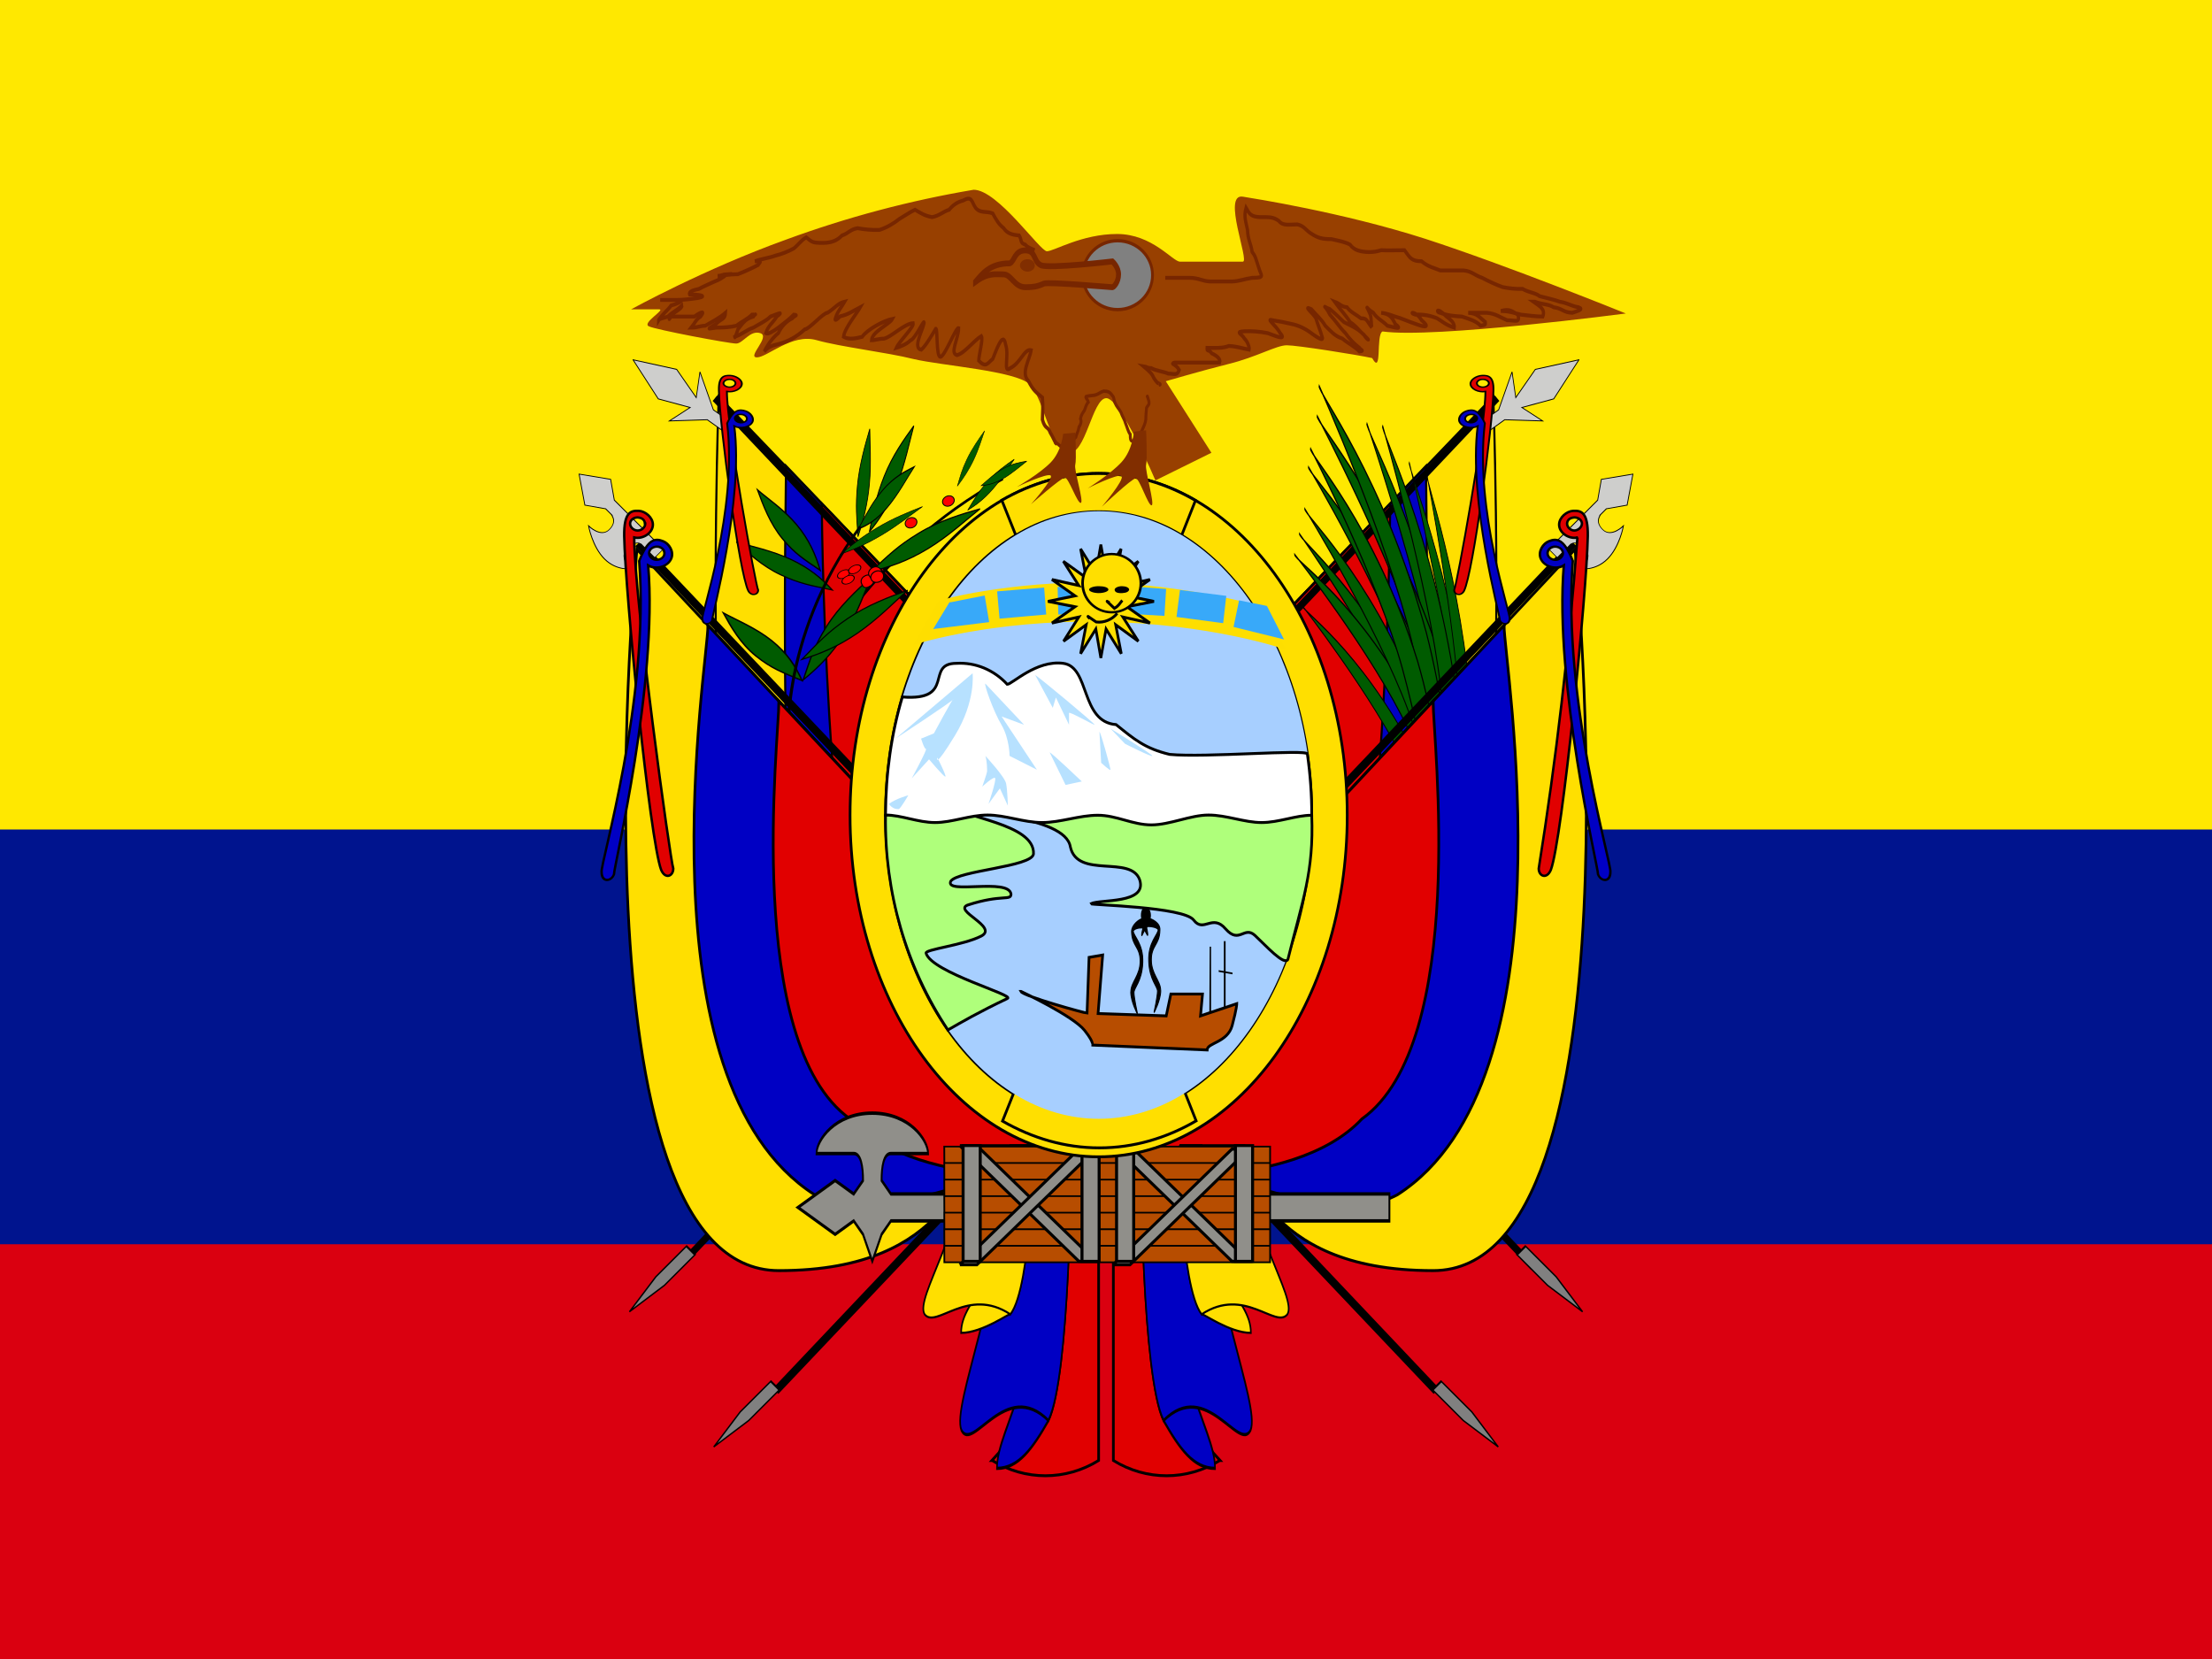
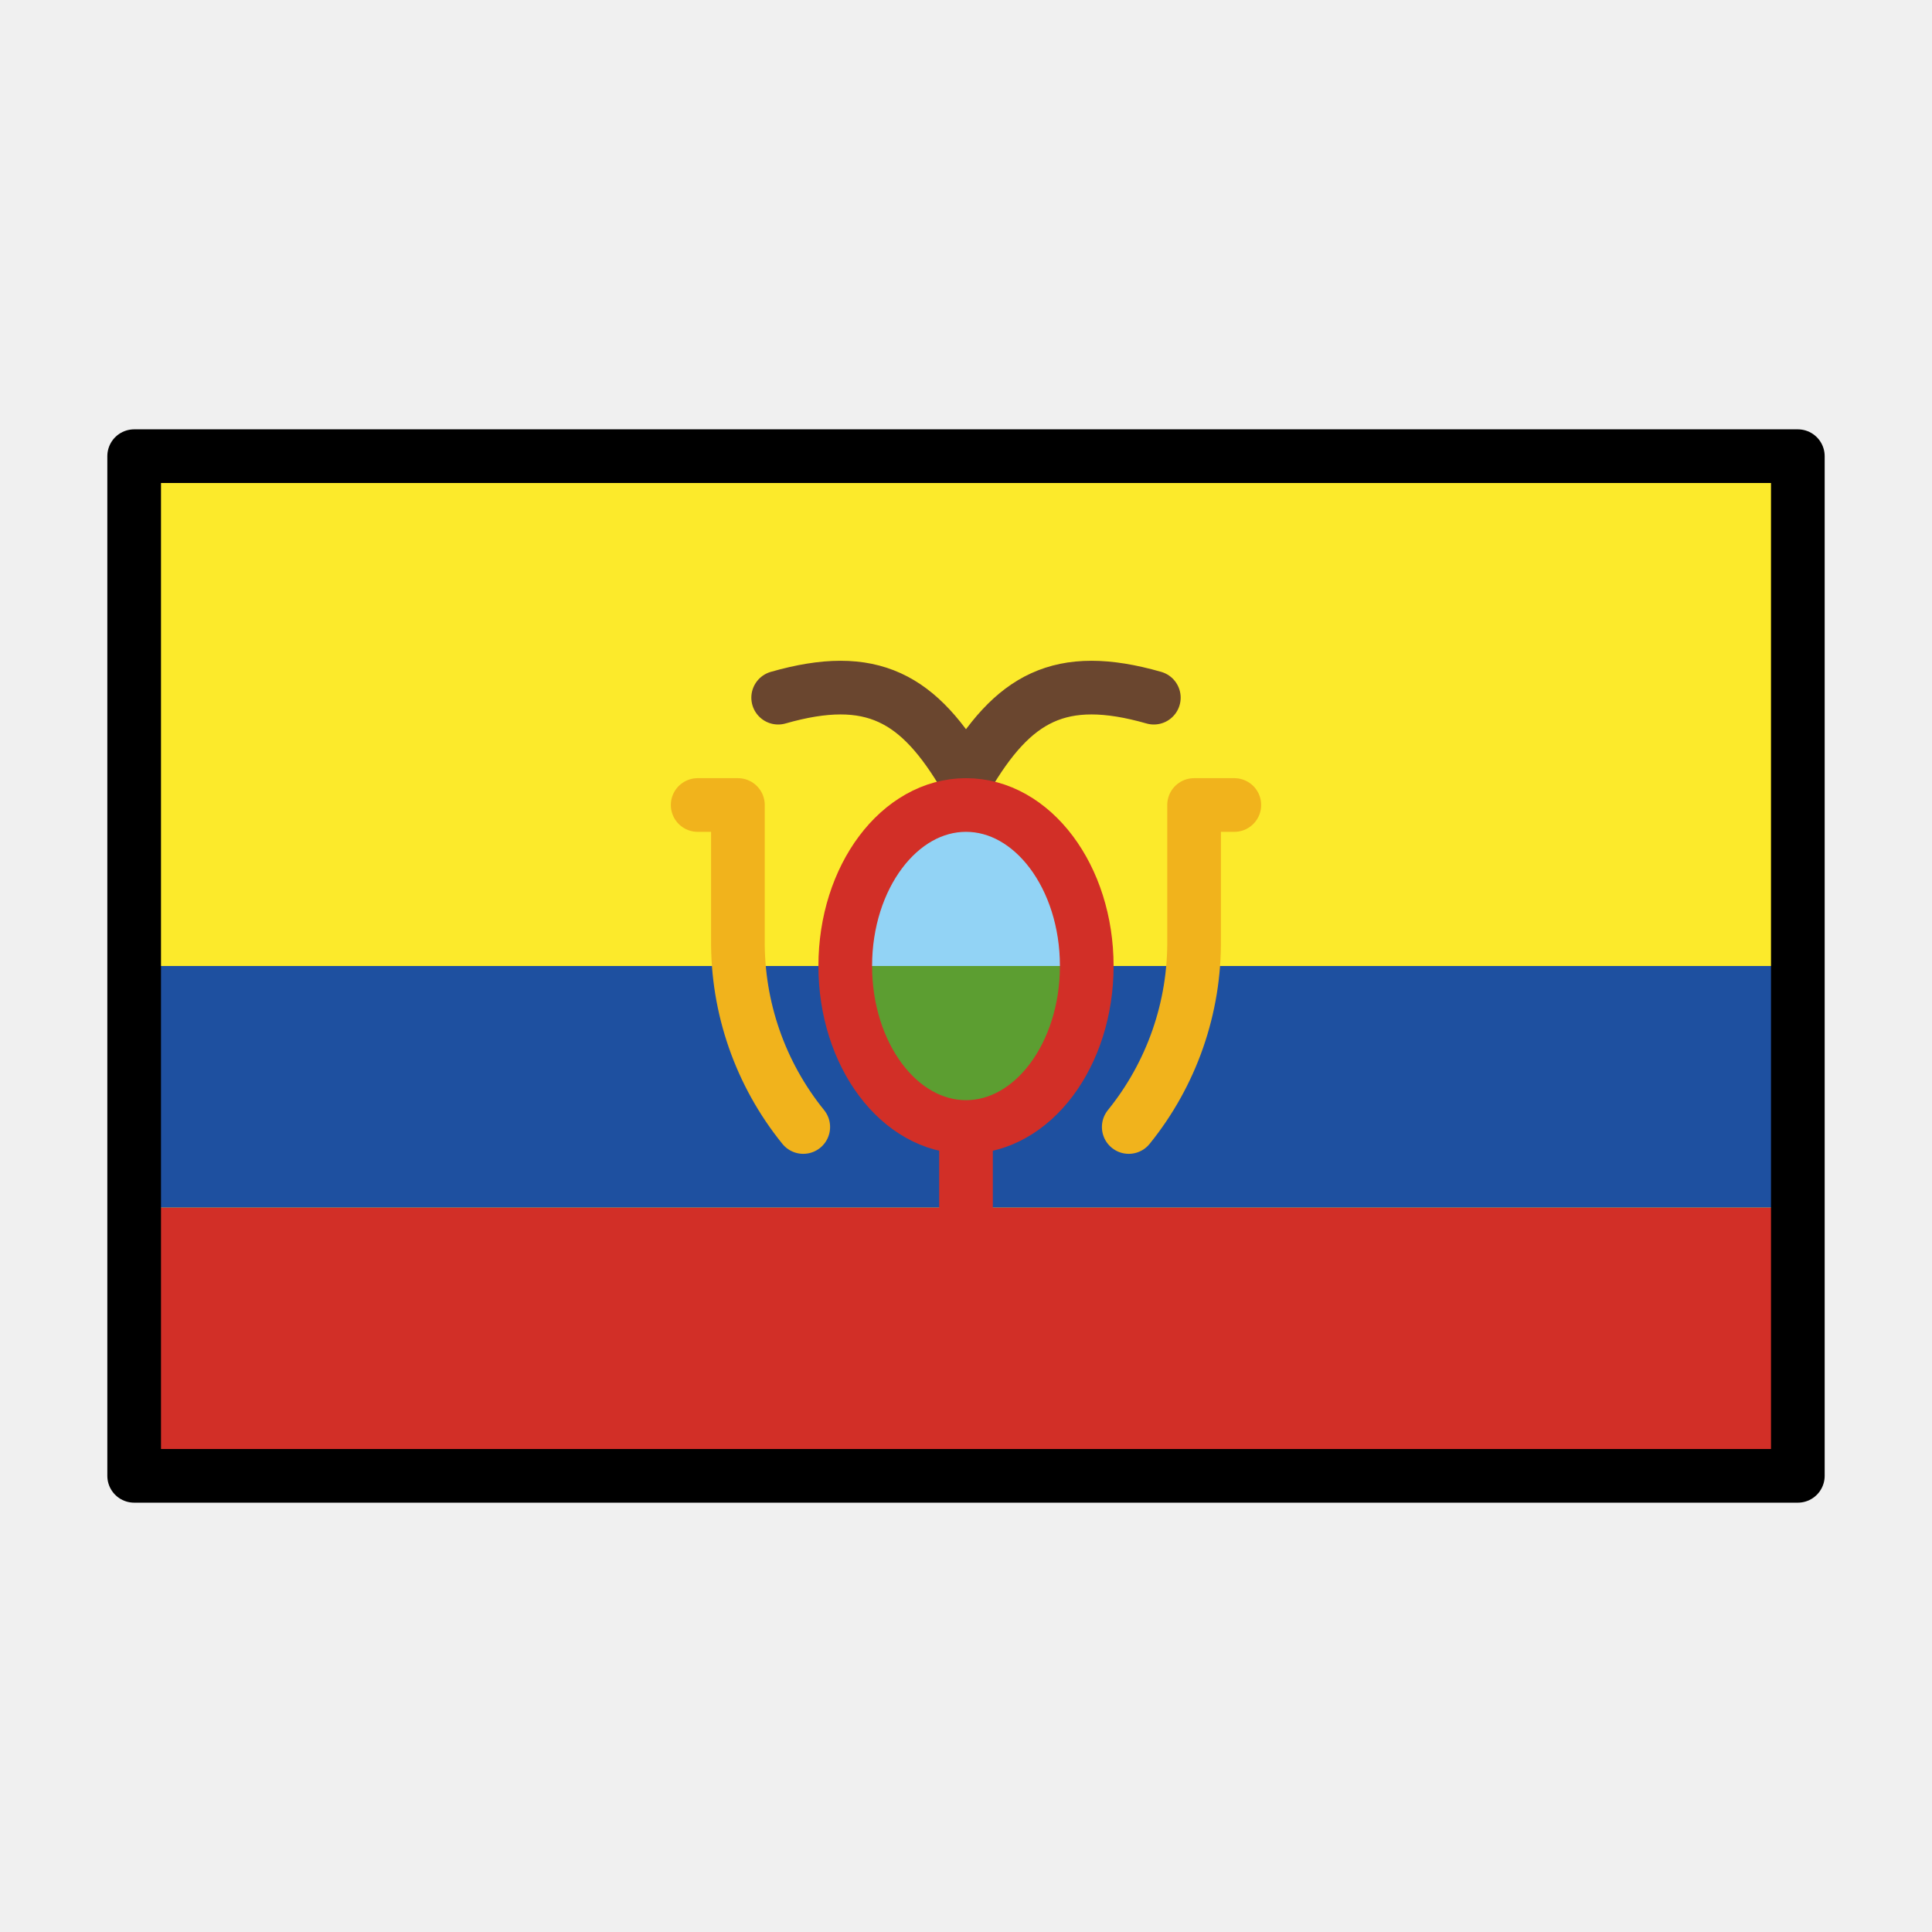
- <svg xmlns="http://www.w3.org/2000/svg" id="flag-icons-ec" viewBox="0 0 640 480">
-   <g fill-rule="evenodd" stroke-width="1pt">
-     <path fill="#ffe800" d="M0 0h640v480H0z" />
-     <path fill="#00148e" d="M0 240h640v240H0z" />
-     <path fill="#da0010" d="M0 360h640v120H0z" />
+ <svg xmlns="http://www.w3.org/2000/svg" id="emoji" viewBox="0 0 72 72">
+   <g id="color">
+     <rect x="5" y="17" width="62" height="38" fill="#fcea2b" />
+     <rect x="5" y="45" width="62" height="10" fill="#d22f27" />
+     <rect x="5" y="36" width="62" height="9" fill="#1e50a0" />
+     <ellipse cx="36" cy="36" rx="4.5" ry="6" fill="#92d3f5" />
+     <path fill="#5c9e31" d="M40.5,36c0,3.314-2.015,6-4.5,6s-4.5-2.686-4.5-6Z" />
+     <line x1="36" x2="36" y1="46" y2="42" fill="none" stroke="#d22f27" stroke-miterlimit="10" stroke-width="2" />
+     <path fill="none" stroke="#f1b31c" stroke-linecap="round" stroke-linejoin="round" stroke-width="2" d="M42.065,42A10.928,10.928,0,0,0,44.5,35V30H46" />
+     <path fill="none" stroke="#f1b31c" stroke-linecap="round" stroke-linejoin="round" stroke-width="2" d="M26,30h1.5v5a10.928,10.928,0,0,0,2.435,7" />
+     <path fill="none" stroke="#6a462f" stroke-linecap="round" stroke-linejoin="round" stroke-width="2" d="M29,26c3.5-1,5.25,0,7,3,1.75-3,3.5-4,7-3" />
+     <ellipse cx="36" cy="36" rx="4.5" ry="6" fill="none" stroke="#d22f27" stroke-miterlimit="10" stroke-width="2" />
  </g>
-   <g fill-rule="evenodd">
-     <path d="M269.6 290.8 197 367.3l-1.2-1.6 72.4-76.5 1.2 1.6zm50.4 12.5-94.8 100-1.6-1.6 94.7-100z" />
-     <path fill="gray" stroke="#000" stroke-width="4.1" d="M478.4 60.2v88.6l17.7 88.6 17.7-88.6V60.2z" transform="matrix(-.07 -.07 -.1 .1 265 429.6)" />
-     <path fill="gray" stroke="#000" stroke-width="4.1" d="M478.4 60.2v88.6l17.7 88.6 17.7-88.6V60.2z" transform="matrix(-.07 -.07 -.1 .1 240.6 390.5)" />
+   <g id="line">
+     <rect x="5" y="17" width="62" height="38" fill="none" stroke="#000" stroke-linecap="round" stroke-linejoin="round" stroke-width="2" />
  </g>
-   <path fill="#ffdf00" fill-rule="evenodd" stroke="#000" stroke-width="1pt" d="M301.2 272.8s-17.7 336.6 53.1 336.6S460.6 574 460.6 574l-.8-185z" transform="matrix(.45 0 0 .64 72.4 -59.8)" />
-   <path fill="#0000c4" fill-rule="evenodd" stroke="#000" stroke-width="1pt" d="M344.5 304.2c0 17.7-7.9 269.8 27.5 269.8s88.6-17.7 88.6-17.7l-.8-167.3z" transform="matrix(.45 0 0 .64 72.4 -59.8)" />
-   <path fill="#e10000" fill-rule="evenodd" stroke="#000" stroke-width="1pt" d="M367.5 321.2c0 17.7 4.5 217.4 40 217.4h53.1l-.8-149.6z" transform="matrix(.45 0 0 .64 72.4 -59.8)" />
-   <path fill-rule="evenodd" d="m206.2 116 72.4 76.5 1.3-1.6-72.4-76.5z" />
-   <path fill="#ffdf00" fill-rule="evenodd" stroke="#000" stroke-width="1pt" d="M301.2 272.8S265.8 609.4 372 609.4c88.5 0 88.5-53.1 106.2-53.1l-17.7-124z" transform="matrix(.58 0 0 .62 9.6 -10.2)" />
-   <g stroke="#000">
-     <path fill="none" stroke-width="2.3" d="M269.6 155.2c1.1 0 28.3-94 119-147.2" transform="matrix(.4 -.03 -.05 .35 135.1 147.4)" />
-     <path fill="#005b00" fill-rule="evenodd" stroke-width="1pt" d="M421.4-20.3c0 18.1-4.6 31.7-11.4 45.3-5.6-18.1-9-27.2-9-45.3s6.8-35.1 12.4-48.7c2.3 12.4 8 30.5 8 48.7z" transform="matrix(.14 -.22 .3 .14 175.9 257.4)" />
-     <path fill="red" fill-rule="evenodd" stroke-width="1pt" d="M454.2-169.3c0 4-3.8 7.4-8.5 7.4s-8.5-3.3-8.5-7.4 3.8-7.3 8.5-7.3 8.5 3.3 8.5 7.3z" transform="matrix(.18 -.1 .1 .17 177.6 256.7)" />
-     <path fill="#005b00" fill-rule="evenodd" stroke-width="1pt" d="M421.4-20.3c0 18.1-4.6 31.7-11.4 45.3-5.6-18.1-9-27.2-9-45.3s6.8-35.1 12.4-48.7c2.3 12.4 8 30.5 8 48.7z" transform="matrix(.18 .12 -.13 .33 181 96.4)" />
-     <path fill="#005b00" fill-rule="evenodd" stroke-width="1pt" d="M421.4-20.3c0 18.1-4.6 31.7-11.4 45.3-5.6-18.1-9-27.2-9-45.3s6.8-35.1 12.4-48.7c2.3 12.4 8 30.5 8 48.7z" transform="matrix(.17 -.03 -.03 .33 179.3 159.3)" />
-     <path fill="#005b00" fill-rule="evenodd" stroke-width="1pt" d="M421.4-20.3c0 18.1-4.6 31.7-11.4 45.3-5.6-18.1-9-27.2-9-45.3s6.8-35.1 12.4-48.7c2.3 12.4 8 30.5 8 48.7z" transform="matrix(.06 .25 -.17 .2 228 45.5)" />
-     <path fill="#005b00" fill-rule="evenodd" stroke-width="1pt" d="M421.4-20.3c0 18.1-4.6 31.7-11.4 45.3-5.6-18.1-9-27.2-9-45.3s6.8-35.1 12.4-48.7c2.3 12.4 8 30.5 8 48.7z" transform="matrix(.2 -.2 .2 .24 150.3 241)" />
-     <path fill="#005b00" fill-rule="evenodd" stroke-width="1pt" d="M421.4-20.3c0 18.1-4.6 31.7-11.4 45.3-5.6-18.1-9-27.2-9-45.3s6.8-35.1 12.4-48.7c2.3 12.4 8 30.5 8 48.7z" transform="matrix(.22 -.22 .25 .2 135.6 282.1)" />
-     <path fill="#005b00" fill-rule="evenodd" stroke-width="1pt" d="M421.4-20.3c0 18.1-4.6 31.7-11.4 45.3-5.6-18.1-9-27.2-9-45.3s6.8-35.1 12.4-48.7c2.3 12.4 8 30.5 8 48.7z" transform="matrix(.26 .1 -.2 .32 130.8 147.7)" />
-     <path fill="#005b00" fill-rule="evenodd" stroke-width="1pt" d="M421.4-20.3c0 18.1-4.6 31.7-11.4 45.3-5.6-18.1-9-27.2-9-45.3s6.8-35.1 12.4-48.7c2.3 12.4 8 30.5 8 48.7z" transform="matrix(.15 .2 -.32 .22 178.5 103.3)" />
-     <path fill="#005b00" fill-rule="evenodd" stroke-width="1pt" d="M421.4-20.3c0 18.1-4.6 31.7-11.4 45.3-5.6-18.1-9-27.2-9-45.3s6.8-35.1 12.4-48.7c2.3 12.4 8 30.5 8 48.7z" transform="matrix(.08 .1 -.14 .16 250.7 102.6)" />
-     <path fill="#005b00" fill-rule="evenodd" stroke-width="1pt" d="M421.4-20.3c0 18.1-4.6 31.7-11.4 45.3-5.6-18.1-9-27.2-9-45.3s6.8-35.1 12.4-48.7c2.3 12.4 8 30.5 8 48.7z" transform="matrix(.1 0 -.08 .17 238 136.4)" />
-     <path fill="#005b00" fill-rule="evenodd" stroke-width="1pt" d="M421.4-20.3c0 18.1-4.6 31.7-11.4 45.3-5.6-18.1-9-27.2-9-45.3s6.8-35.1 12.4-48.7c2.3 12.4 8 30.5 8 48.7z" transform="matrix(0 .14 -.14 .08 287.4 81.1)" />
-     <path fill="#005b00" fill-rule="evenodd" stroke-width="1pt" d="M421.4-20.3c0 18.1-4.6 31.7-11.4 45.3-5.6-18.1-9-27.2-9-45.3s6.8-35.1 12.4-48.7c2.3 12.4 8 30.5 8 48.7z" transform="matrix(.07 .1 -.25 .15 220.7 115.6)" />
-     <path fill="#005b00" fill-rule="evenodd" stroke-width="1pt" d="M421.4-20.3c0 18.1-4.6 31.7-11.4 45.3-5.6-18.1-9-27.2-9-45.3s6.8-35.1 12.4-48.7c2.3 12.4 8 30.5 8 48.7z" transform="matrix(.13 .22 -.33 .2 207 70.1)" />
-     <path fill="none" stroke-width="2.4" d="M269.6 155.2c1.1 0 28.3-94 119-147.2" transform="matrix(.35 -.2 .14 .28 111.8 227.8)" />
-     <path fill="red" fill-rule="evenodd" stroke-width="1pt" d="M454.2-169.3c0 4-3.8 7.4-8.5 7.4s-8.5-3.3-8.5-7.4 3.8-7.3 8.5-7.3 8.5 3.3 8.5 7.3z" transform="matrix(.18 -.1 .1 .17 200.3 224.6)" />
-     <path fill="red" fill-rule="evenodd" stroke-width="1pt" d="M454.2-169.3c0 4-3.8 7.4-8.5 7.4s-8.5-3.3-8.5-7.4 3.8-7.3 8.5-7.3 8.5 3.3 8.5 7.3z" transform="matrix(.18 -.1 .1 .17 211.1 218.3)" />
-     <path fill="red" fill-rule="evenodd" stroke-width="1pt" d="M454.2-169.3c0 4-3.8 7.4-8.5 7.4s-8.5-3.3-8.5-7.4 3.8-7.3 8.5-7.3 8.5 3.3 8.5 7.3z" transform="matrix(.2 -.1 .07 .13 166.8 232.7)" />
-     <path fill="red" fill-rule="evenodd" stroke-width="1pt" d="M454.2-169.3c0 4-3.8 7.4-8.5 7.4s-8.5-3.3-8.5-7.4 3.8-7.3 8.5-7.3 8.5 3.3 8.5 7.3z" transform="matrix(.2 -.1 .07 .13 170 231.3)" />
-     <path fill="red" fill-rule="evenodd" stroke-width="1pt" d="M454.2-169.3c0 4-3.8 7.4-8.5 7.4s-8.5-3.3-8.5-7.4 3.8-7.3 8.5-7.3 8.5 3.3 8.5 7.3z" transform="matrix(.2 -.1 .07 .13 168.1 234.3)" />
-     <path fill="red" fill-rule="evenodd" stroke-width=".3" d="M252.7 167.3q.5 1.4-1 2.3c-1.5.9-2 .2-2.4-.7s0-1.8 1-2.3 2-.2 2.3.7z" />
-     <path fill="red" fill-rule="evenodd" stroke-width=".3" d="M255 164.9q.5 1.4-1 2.3c-1.5.9-2 .2-2.5-.6s0-1.9 1-2.4 2-.1 2.4.7z" />
-     <path fill="red" fill-rule="evenodd" stroke-width=".3" d="M255.5 166c.4.8 0 1.9-1 2.3s-2 .2-2.4-.6 0-1.8 1-2.3 2-.2 2.4.6z" />
-   </g>
-   <path fill="#0000c4" fill-rule="evenodd" stroke="#000" stroke-width="1pt" d="M336.6 308.3c0 17.7-35.4 212.6 53.2 265.7 35.4 17.7 88.5-17.7 88.5 0l-17.7-141.7z" transform="matrix(.58 0 0 .62 9.6 -10.2)" />
-   <path fill="#e10000" fill-rule="evenodd" stroke="#000" stroke-width="1pt" d="M372 343.7c0 17.7-17.7 159.4 35.5 194.9 35.4 35.4 124 25.8 124 25.8l-70.9-132.1z" transform="matrix(.58 0 0 .62 9.6 -10.2)" />
-   <path fill-rule="evenodd" d="m183.8 158 94.8 100 1.7-1.6-94.8-99.9z" />
-   <path fill="#cececc" fill-rule="evenodd" stroke="#000" stroke-width="1pt" d="m460.6 184.3 17.7 35.4v17.7c-.8-1.3 0 17.7-17.7 17.7S443 219.7 443 219.7s-17.7 35.4-17.7 70.9 17.7 53.1 17.7 53.1-2.6-36.7 17.7-35.4c20.4 1.2 17.7 17.7 17.7 17.7v35.4h17.8V219.7l17.7-35.4-27.2-53.2-26 53.1z" transform="matrix(.14 -.14 .1 .1 86.3 192.2)" />
-   <path fill="#cececc" fill-rule="evenodd" stroke="#000" stroke-width="1pt" d="m557.8 95.7-26.3 70.8 17.7 53.2-35.4-17.7 35.4 53.1v35.5H567V255l35.5-53.1-35.5 17.7 17.8-53.2-26.9-70.8z" transform="matrix(.1 -.16 .14 .1 114 183.8)" />
-   <path fill="#e10000" fill-rule="evenodd" stroke="#000" stroke-width="1pt" d="M422.5 137c0 2-2 3.7-4.3 3.7s-4.4-1.7-4.4-3.7 2-3.8 4.4-3.8 4.3 1.7 4.3 3.8zm-6.2 7.9c0 35.8 20.9 187.8 22.6 191.5.1 4.5-4.8 6.4-7.1.9-6.6-17.4-20.8-160-21.3-193.3-.3-13.7 3.7-14.8 8.3-14.5 3.7.2 8.3 3.7 8.3 7.9 0 5-5.8 8.7-10.8 7.5z" transform="matrix(.4 0 0 .3 43.8 69.8)" />
-   <path fill="#0000c4" fill-rule="evenodd" stroke="#000" stroke-width="1pt" d="M422.5 137c0 2-2 3.7-4.3 3.7s-4.4-1.7-4.4-3.7 2-3.8 4.4-3.8 4.3 1.7 4.3 3.8zm-6.2 7.9c31.5 61.4 48.7 166.7 50.4 170.5.1 4.4-4.8 6.4-7.1.8-2.5-3.3-12.7-100.2-49.1-172.2-.3-13.7 3.7-14.8 8.3-14.5 3.7.2 8.3 3.7 8.3 7.9 0 5-5.8 8.7-10.8 7.5z" transform="matrix(.38 .1 -.15 .3 76 38.2)" />
-   <path fill="#e10000" fill-rule="evenodd" stroke="#000" stroke-width=".7" d="M186.7 151.5c0 1-1 2-2.2 2s-2.2-1-2.2-2 1-1.8 2.2-1.8q2 .2 2.1 1.8zm-3.2 4c0 17.9 10.5 93.9 11.3 95.8 0 2.2-2.3 3.2-3.5.4-3.3-8.7-10.4-80-10.7-96.6-.1-6.9 1.9-7.4 4.2-7.3 1.9.1 4.1 1.9 4.1 4 0 2.4-2.9 4.3-5.4 3.7z" />
-   <path fill="#0000c4" fill-rule="evenodd" stroke="#000" stroke-width="1pt" d="M422.5 137c0 2-2 3.7-4.3 3.7s-4.4-1.7-4.4-3.7 2-3.8 4.4-3.8 4.3 1.7 4.3 3.8zm-6.2 7.9c31.5 61.4 48.7 166.7 50.4 170.5.1 4.4-4.8 6.4-7.1.8-2.5-3.3-12.7-100.2-49.1-172.2-.3-13.7 3.7-14.8 8.3-14.5 3.7.2 8.3 3.7 8.3 7.9 0 5-5.8 8.7-10.8 7.5z" transform="matrix(.48 .15 -.2 .48 16.7 31.6)" />
-   <g fill-rule="evenodd">
-     <path d="m370.4 290.8 72.5 76.5 1.3-1.6-72.5-76.5zM320 303.3l94.8 100 1.6-1.6-94.7-100z" />
-     <path fill="gray" stroke="#000" stroke-width="4.1" d="M478.4 60.2v88.6l17.7 88.6 17.7-88.6V60.2z" transform="matrix(.07 -.07 .1 .1 375 429.6)" />
-     <path fill="gray" stroke="#000" stroke-width="4.1" d="M478.4 60.2v88.6l17.7 88.6 17.7-88.6V60.2z" transform="matrix(.07 -.07 .1 .1 399.4 390.5)" />
-   </g>
-   <g fill-rule="evenodd" stroke-width="1pt">
-     <path fill="#ffdf00" stroke="#000" d="M301.2 272.8s-17.7 336.6 53.1 336.6S460.6 574 460.6 574l-.8-185z" transform="matrix(-.45 0 0 .64 567.6 -59.8)" />
-     <path fill="#0000c4" stroke="#000" d="M344.5 304.2c0 17.7-7.9 269.8 27.5 269.8s88.6-17.7 88.6-17.7l-.8-167.3z" transform="matrix(-.45 0 0 .64 567.6 -59.8)" />
-     <path fill="#e10000" stroke="#000" d="M367.5 321.2c0 17.7 4.5 217.4 40 217.4h53.1l-.8-149.6z" transform="matrix(-.45 0 0 .64 567.6 -59.8)" />
-     <path d="m433.8 116-72.4 76.5-1.3-1.6 72.4-76.5z" />
-     <g fill="#005b00" stroke="#000">
-       <path d="M428.2-17s81.5 90.7 111 154.1c29.4 63.5 54.4 156.3 54.4 156.3s2.2-86-36.3-163C505.2 32.8 425.9-12.5 428.2-17z" transform="matrix(.16 -.07 .08 .35 309.5 211)" />
-       <path d="M428.2-17s81.5 90.7 111 154.1c29.4 63.5 54.4 156.3 54.4 156.3s2.2-86-36.3-163C505.2 32.8 425.9-12.5 428.2-17z" transform="matrix(.2 -.05 .07 .4 291.5 182.6)" />
-       <path d="M428.2-17s81.5 90.7 111 154.1c29.4 63.5 54.4 156.3 54.4 156.3s2.2-86-36.3-163C505.2 32.8 425.9-12.5 428.2-17z" transform="matrix(.23 .14 -.03 .4 296.5 69.4)" />
-       <path d="M428.2-17s81.5 90.7 111 154.1c29.4 63.5 54.4 156.3 54.4 156.3s2.2-86-36.3-163C505.2 32.8 425.9-12.5 428.2-17z" transform="matrix(.25 .03 .02 .44 274.4 115)" />
-       <path d="M428.2-17s81.5 90.7 111 154.1c29.4 63.5 54.4 156.3 54.4 156.3s2.2-86-36.3-163C505.2 32.8 425.9-12.5 428.2-17z" transform="matrix(.18 .17 -.04 .35 330 67)" />
-       <path d="M428.2-17s81.5 90.7 111 154.1c29.4 63.5 54.4 156.3 54.4 156.3s2.2-86-36.3-163C505.2 32.8 425.9-12.5 428.2-17z" transform="matrix(.23 0 .03 .4 280.6 141.9)" />
-       <path d="M428.2-17s81.5 90.7 111 154.1c29.4 63.5 54.4 156.3 54.4 156.3s2.2-86-36.3-163C505.2 32.8 425.9-12.5 428.2-17z" transform="matrix(.2 -.07 .07 .38 290.1 196.8)" />
-       <path d="M428.2-17s81.5 90.7 111 154.1c29.4 63.5 54.4 156.3 54.4 156.3s2.2-86-36.3-163C505.2 32.8 425.9-12.5 428.2-17z" transform="matrix(.2 -.03 .05 .4 292.7 166.8)" />
-       <path d="M428.2-17s81.5 90.7 111 154.1c29.4 63.5 54.4 156.3 54.4 156.3s2.2-86-36.3-163C505.2 32.8 425.9-12.5 428.2-17z" transform="matrix(.22 .15 -.05 .38 305 65.5)" />
-       <path d="M428.2-17s81.5 90.7 111 154.1c29.4 63.5 54.4 156.3 54.4 156.3s2.2-86-36.3-163C505.2 32.8 425.9-12.5 428.2-17z" transform="matrix(.24 .05 0 .44 278.9 97.7)" />
-       <path d="M428.2-17s81.5 90.7 111 154.1c29.4 63.5 54.4 156.3 54.4 156.3s2.2-86-36.3-163C505.2 32.8 425.9-12.5 428.2-17z" transform="matrix(.17 .17 -.06 .33 339 70)" />
-       <path d="M428.2-17s81.5 90.7 111 154.1c29.4 63.5 54.4 156.3 54.4 156.3s2.2-86-36.3-163C505.2 32.8 425.9-12.5 428.2-17z" transform="matrix(.24 .02 0 .4 276.4 128)" />
-     </g>
-     <path fill="#ffdf00" stroke="#000" d="M301.2 272.8S265.8 609.4 372 609.4c88.5 0 88.5-53.1 106.2-53.1l-17.7-124z" transform="matrix(-.58 0 0 .62 630.4 -10.2)" />
-     <path fill="#0000c4" stroke="#000" d="M336.6 308.3c0 17.7-35.4 212.6 53.2 265.7 35.4 17.7 88.5-17.7 88.5 0l-17.7-141.7z" transform="matrix(-.58 0 0 .62 630.4 -10.2)" />
-     <path fill="#e10000" stroke="#000" d="M372 343.7c0 17.7-17.7 159.4 35.5 194.9 35.4 35.4 124 25.8 124 25.8l-70.9-132.1z" transform="matrix(-.58 0 0 .62 630.4 -10.2)" />
-     <path d="m456.2 158-94.8 100-1.7-1.6 94.8-99.9z" />
-     <path fill="#cececc" stroke="#000" d="m460.6 184.3 17.7 35.4v17.7c-.8-1.3 0 17.7-17.7 17.7S443 219.7 443 219.7s-17.7 35.4-17.7 70.9 17.7 53.1 17.7 53.1-2.6-36.7 17.7-35.4c20.4 1.2 17.7 17.7 17.7 17.7v35.4h17.8V219.7l17.7-35.4-27.2-53.2-26 53.1z" transform="matrix(-.14 -.14 -.1 .1 553.7 192.2)" />
-     <path fill="#cececc" stroke="#000" d="m557.8 95.7-26.3 70.8 17.7 53.2-35.4-17.7 35.4 53.1v35.5H567V255l35.5-53.1-35.5 17.7 17.8-53.2-26.9-70.8z" transform="matrix(-.1 -.16 -.14 .1 526 183.8)" />
-     <path fill="#e10000" stroke="#000" d="M422.5 137c0 2-2 3.7-4.3 3.7s-4.4-1.7-4.4-3.7 2-3.8 4.4-3.8 4.3 1.7 4.3 3.8zm-6.2 7.9c0 35.8 20.9 187.8 22.6 191.5.1 4.5-4.8 6.4-7.1.9-6.6-17.4-20.8-160-21.3-193.3-.3-13.7 3.7-14.8 8.3-14.5 3.7.2 8.3 3.7 8.3 7.9 0 5-5.8 8.7-10.8 7.5z" transform="matrix(-.4 0 0 .3 596.3 69.8)" />
-     <path fill="#0000c4" stroke="#000" d="M422.5 137c0 2-2 3.7-4.3 3.7s-4.4-1.7-4.4-3.7 2-3.8 4.4-3.8 4.3 1.7 4.3 3.8zm-6.2 7.9c31.5 61.4 48.7 166.7 50.4 170.5.1 4.4-4.8 6.4-7.1.8-2.5-3.3-12.7-100.2-49.1-172.2-.3-13.7 3.7-14.8 8.3-14.5 3.7.2 8.3 3.7 8.3 7.9 0 5-5.8 8.7-10.8 7.5z" transform="matrix(-.38 .1 .15 .3 564 38.2)" />
-     <path fill="#e10000" stroke="#000" stroke-width=".7" d="M453.4 151.5c0 1 1 2 2.1 2s2.2-1 2.2-2-1-1.8-2.2-1.8q-2 .2-2.1 1.8zm3 4a1152 1152 0 0 1-11.2 95.8c0 2.2 2.3 3.2 3.5.4 3.3-8.7 10.4-80 10.7-96.6.1-6.9-1.9-7.4-4.2-7.3-1.9.1-4.1 1.9-4.1 4 0 2.4 2.9 4.3 5.4 3.7z" />
-     <path fill="#0000c4" stroke="#000" d="M422.5 137c0 2-2 3.7-4.3 3.7s-4.4-1.7-4.4-3.7 2-3.8 4.4-3.8 4.3 1.7 4.3 3.8zm-6.2 7.9c31.5 61.4 48.7 166.7 50.4 170.5.1 4.4-4.8 6.4-7.1.8-2.5-3.3-12.7-100.2-49.1-172.2-.3-13.7 3.7-14.8 8.3-14.5 3.7.2 8.3 3.7 8.3 7.9 0 5-5.8 8.7-10.8 7.5z" transform="matrix(-.48 .15 .2 .48 623.3 31.6)" />
-   </g>
-   <g fill-rule="evenodd" stroke="#000" stroke-width="1pt">
-     <path fill="#e10000" d="M478.4 698a53 53 0 0 0 53.1 0V556.3h-35.4c17.7 53.1 17.7 106.3-17.8 141.7z" transform="matrix(.58 0 0 .62 9.6 -10.2)" />
-     <path fill="#0000c4" d="M513.8 609.5c0 88.5-42.5 108.2-42.5 126 17.7 0 29.5-8.3 42.5-19.7 17.7-17.8 19.4-107.7 17.7-106.3z" transform="matrix(.35 0 0 .7 123.5 -90)" />
-     <path fill="#0000c4" d="M478.4 609.5c-.9 51.7-44.8 99.6-36.5 110.2 9.4 9.5 36.5-21.7 71.9-4 17.7-17.7 19.4-107.6 17.7-106.3z" transform="matrix(.35 0 0 .7 123.5 -90)" />
-     <path fill="#ffdf00" d="M513.8 609.5c0 88.5-40.7 94.4-40.7 118 17.7 0 40.6-12.9 40.7-11.7 17.7-17.8 19.4-107.7 17.7-106.3z" transform="matrix(.35 0 0 .46 112.5 51)" />
-     <path fill="#ffdf00" d="M478.4 609.5c-.9 51.7-43.8 95.7-35.5 106.3 9.5 9.4 35.5-17.8 70.9 0 17.7-17.8 19.4-107.7 17.7-106.3z" transform="matrix(.35 0 0 .46 112.5 51)" />
-     <path fill="#e10000" d="M478.4 698a53 53 0 0 0 53.1 0V556.3h-35.4c17.7 53.1 17.7 106.3-17.8 141.7z" transform="matrix(-.58 0 0 .62 630.4 -10.2)" />
-     <path fill="#0000c4" d="M513.8 609.5c0 88.5-42.5 108.2-42.5 126 17.7 0 29.5-8.3 42.5-19.7 17.7-17.8 19.4-107.7 17.7-106.3z" transform="matrix(-.35 0 0 .7 516.5 -90)" />
-     <path fill="#0000c4" d="M478.4 609.5c-.9 51.7-44.8 99.6-36.5 110.2 9.4 9.5 36.5-21.7 71.9-4 17.7-17.7 19.4-107.6 17.7-106.3z" transform="matrix(-.35 0 0 .7 516.5 -90)" />
-     <path fill="#ffdf00" d="M513.8 609.5c0 88.5-40.7 94.4-40.7 118 17.7 0 40.6-12.9 40.7-11.7 17.7-17.8 19.4-107.7 17.7-106.3z" transform="matrix(-.35 0 0 .46 527.5 51)" />
-     <path fill="#ffdf00" d="M478.4 609.5c-.9 51.7-43.8 95.7-35.5 106.3 9.5 9.4 35.5-17.8 70.9 0 17.7-17.8 19.4-107.7 17.7-106.3z" transform="matrix(-.35 0 0 .46 527.5 51)" />
-   </g>
-   <g fill-rule="evenodd" stroke="#000">
-     <path fill="#908f8a" stroke-width="4.5" d="m198.6 78-89.7 35.4 89.7 35.4 44.8-17.7 22.4 17.7 22.4 35.4 22.5-35.4 22.4-17.7H1535V95.7H333l-22.4-17.8c0-17.7 4.7-35.4 22.5-35.4h89.6c0-17.7-44.8-53.1-134.5-53.1-89.6 0-134.5 35.4-134.5 53.1h89.7c17.7 0 22.4 17.7 22.4 35.5l-22.4 17.7z" transform="matrix(.12 0 0 .22 217.8 324.4)" />
-     <path fill="#b74d00" stroke-width="1.8" d="M204.3 95.7H541v17.7H204.4zm0-17.8H541v17.8H204.4zm0-17.7H541V78H204.4zm0-17.7H541v17.7H204.4zm0-17.7H541v17.7H204.4zm0-17.8H541v17.8H204.4zm0-17.6H541V7H204.4z" transform="matrix(.28 0 0 .27 216 334.6)" />
-     <path fill="#908f8a" stroke-width="3.3" d="m423.2 60.2 137.8 124h19.7L443 60.3h-19.7z" transform="matrix(.25 0 0 .27 171.9 315.2)" />
-     <path fill="#908f8a" stroke-width="3.3" d="m423.2 60.2 137.8 124h19.7L443 60.3h-19.7z" transform="matrix(.25 0 0 -.27 171.9 382.2)" />
-     <path fill="#908f8a" stroke-width="3.1" d="M425.2 60.2v124h17.7v-124z" transform="matrix(.28 0 0 .27 159.6 315.2)" />
-     <path fill="#908f8a" stroke-width="3.3" d="m423.2 60.2 137.8 124h19.7L443 60.3h-19.7z" transform="matrix(.25 0 0 .27 216.2 315.2)" />
-     <path fill="#908f8a" stroke-width="3.3" d="m423.2 60.2 137.8 124h19.7L443 60.3h-19.7z" transform="matrix(.25 0 0 -.27 216.2 382.2)" />
-     <path fill="#908f8a" stroke-width="3.1" d="M425.2 60.2v124h17.7v-124z" transform="matrix(.28 0 0 .27 238.4 315.2)" />
-     <path fill="#908f8a" stroke-width="3.1" d="M425.2 60.2v124h17.7v-124z" transform="matrix(.28 0 0 .27 204 315.2)" />
-     <path fill="#908f8a" stroke-width="3.1" d="M425.2 60.2v124h17.7v-124z" transform="matrix(.28 0 0 .27 194 315.2)" />
-   </g>
-   <g fill="#ffdf00" fill-rule="evenodd" stroke="#000" stroke-width="1pt">
-     <path d="M655.5 396.9c0 88-55.6 159.4-124 159.4s-124-71.4-124-159.4 55.5-159.5 124-159.5 124 71.4 124 159.4zm-17.7 0c0 78.2-47.6 141.7-106.3 141.7s-106.3-63.5-106.3-141.7c0-78.3 47.6-141.8 106.3-141.8s106.3 63.5 106.3 141.8z" transform="matrix(.58 0 0 .62 9.6 -10.2)" />
-     <path d="M579.8 250c-14.9-8.1-31.2-12.6-48.3-12.6s-33.4 4.5-48.3 12.5l7 16.4a83 83 0 0 1 82.7 0z" transform="matrix(.58 0 0 .62 9.6 -10.2)" />
-     <path d="M579.8 250c-14.9-8.1-31.2-12.6-48.3-12.6s-33.4 4.5-48.3 12.5l7 16.4a83 83 0 0 1 82.7 0z" transform="matrix(.58 0 0 -.62 9.8 479.3)" />
-   </g>
-   <path fill="#a7cfff" fill-rule="evenodd" d="M379.6 235.9c0 48.5-27.7 87.8-61.7 87.8s-61.6-39.3-61.6-87.8 27.6-88 61.6-88 61.7 39.4 61.7 88" />
-   <path fill="#afff7b" fill-rule="evenodd" stroke="#000" stroke-width="1pt" d="M637.8 396.9c1.1 26.6-4.6 39.6-11.9 67.3-1.9 3-11-6.5-16.4-11.2s-7.8 4.2-14.6-3c-6.7-7.4-11 2-16-4.2s-51.3-7-51.3-7.6c4.6-2.2 28.2.2 24.4-11.1-4.3-11.8-31-.4-34.6-15.4-2.5-15-53.6-15.6-57.3-19.2 1.5 5.6 39.8 8 38.9 22.5-.9 6-37.7 7.7-41.3 12.7-3 6.3 29-1.7 30.1 6 0 3.2-4.7 0-21.3 5-8.4 2.5 15.4 10.3 6.4 14.6s-28.3 6.2-27.5 8c3 9 44.7 19.6 40.6 21.1-14.8 6.6-22.6 10.9-29.7 14.7a168 168 0 0 1-31.1-100.2c31.7-11.4 25-13.8 83.6-13.8s78 2.3 129 13.8z" transform="matrix(.58 0 0 .62 9.6 -10.2)" />
-   <path fill="#fff" fill-rule="evenodd" stroke="#000" stroke-width="1pt" d="M637.8 396.9c-8 0-16.4 3.4-25 3.4s-17.5-3.5-26.5-3.5-19.3 4.6-28.5 4.6c-9.3 0-17.4-4.5-26.7-4.5s-18.6 3.4-27.8 3.4-18.3-3.5-27.2-3.5-17.7 3.5-26.2 3.5-16.8-3.5-24.7-3.5q.2-29.4 8.4-55.1c27 2 11-15.7 27-15.7a33 33 0 0 1 25.3 9.8c2.4 0 14.4-11.4 27.9-9.8s8.5 27.3 26.4 28.6c9 6.8 14.3 11.1 26.7 13.9 17.7 1.6 68.4-2.5 68.7-.2a188 188 0 0 1 2.2 28.6z" transform="matrix(.58 0 0 .62 9.6 -10.2)" />
-   <path fill-rule="evenodd" stroke="#000" stroke-width="1pt" d="M549.9 474c0-5.7 13.5-9.5 13.5-18.6s-12-9.3-12.4-17.8c-.2-3.5 10.3-7 14.9-7.4s8.5 7.4 8.5 9.1-4.7-4.2-8.6-4.3-12.3.6-12.3 2.3c0 3.4 14.8 7.6 13.7 19-1.1 11.2-12.7 14.6-12.7 18s5 12.8 5 12.8-9.7-7.5-9.7-13.2z" transform="matrix(.2 0 0 .48 217.2 59.5)" />
-   <path fill-rule="evenodd" stroke="#000" stroke-width="1pt" d="M549.9 474c0-5.7 13.5-9.5 13.5-18.6s-12-9.3-12.4-17.8c-1-4 11.8-6.6 16.4-6.9s10 8 10 9.6-5.4-5.2-9.3-5.3-14.6.6-14.6 2.3c0 3.4 14.8 7.6 13.7 19-1.1 11.2-12.7 14.6-12.7 18s5 12.8 5 12.8-9.7-7.5-9.7-13.2z" transform="matrix(-.2 0 0 .48 445.8 59.1)" />
-   <path fill-rule="evenodd" d="M333 264.9c0 1.3-.7 2.4-1.5 2.4s-1.4-1.1-1.4-2.5.6-2.4 1.4-2.4 1.5 1.1 1.5 2.5m17 9h.4v19.5h-.5zm4.1-1.6h.5V292h-.5z" />
-   <path fill-rule="evenodd" d="M352.6 281.2v-.5l4 .7v.5z" />
-   <path fill="#b74d00" fill-rule="evenodd" stroke="#000" stroke-width="1pt" d="M497.3 478s26 11.4 31.7 18.2 3.4 6.8 3.4 6.8l57.7 2.3c0-3.4 10.2-3.4 12.5-11.4s2.3-10.2 2.3-10.2l-18.1 5.7 1-10.2H572l-2.3 10.2-34-1.1L538 461l-6.8 1.1-1 26c-1.2 0-31.8-7.9-33-10.1z" transform="matrix(.58 0 0 .62 7 -9.5)" />
-   <path fill="#fede00" fill-rule="evenodd" stroke="#fede00" stroke-width="1pt" d="M440.5 316.3s37.7-11.2 92.1-10.4 92.1 12.8 91.3 12.8-10.4-18.4-10.4-18.4-38.4-10.5-81.7-11.3c-43.2-.8-80.9 8-80 8.8z" transform="matrix(.58 0 0 .62 9.6 -10.2)" />
-   <path fill="#38a9f9" fill-rule="evenodd" d="m306 169.8 13.6-.2.2 7.9-13.6.3zm-31.2 4.3L270 182l16.2-2-1.3-7.7-10.1 2zm13.7-3 13.6-1.1.6 7.8-13.5 1.2zm48.9-.7-13.5-1-.5 8 13.5.8zm29.2 5 4.9 9.6-14.6-3.6 1.6-7.7 8 1.6zm-11.8-3-13.4-1.7-1 7.8 13.5 1.8z" />
-   <path fill="#ffdf00" fill-rule="evenodd" stroke="#000" stroke-width="1pt" d="m532.6 323.5-2.5-13.5-7.6 11.5 2.8-13.5-11.3 7.7 7.6-11.3-13.4 2.8 11.5-7.6-13.5-2.5 13.5-2.6-11.5-7.6 13.4 2.8-7.7-11.3 11.4 7.7-2.8-13.5 7.6 11.5 2.5-13.5 2.6 13.5 7.5-11.5-2.7 13.5 11.3-7.7-7.7 11.3 13.5-2.8-11.5 7.6 13.5 2.6-13.5 2.5 11.5 7.6-13.5-2.8 7.7 11.3L540 308l2.8 13.5-7.6-11.5z" transform="matrix(.58 0 0 .62 9.6 -10.2)" />
-   <path fill="#ffdf00" fill-rule="evenodd" stroke="#000" stroke-width="1pt" d="M547 293.9c0 9.3-6.6 16.8-14.8 16.8s-14.8-7.5-14.8-16.8S524 277 532.2 277s14.8 7.6 14.8 17z" transform="matrix(.57 0 0 .5 18.3 21.8)" />
-   <path fill-rule="evenodd" d="M320.7 170.6c0 .5-1.3 1-2.8 1s-2.8-.5-2.8-1 1.2-1 2.8-1 2.8.4 2.8 1m6 0q-.2.9-2 1c-1.8.1-2.2-.5-2.2-1s1-1 2.1-1 2.1.4 2.1 1" />
-   <path fill="none" stroke="#000" stroke-width="1pt" d="m529.4 297.9.8.8c-1.9-2-1-1.2 1.6 3.2 2.4-.5 3.1-1.4 4.8-2.4" transform="matrix(.56 -.18 .17 .6 -26.7 90.6)" />
-   <path fill="none" stroke="#000" stroke-width="1pt" d="m527.8 304.3.8.8c-1.9-2-1-1 3.2 1.6 4 .5 8.1-1.2 10.5-4" transform="matrix(.58 0 0 .62 8.7 -10.2)" />
-   <path fill="#b7e1ff" fill-rule="evenodd" d="M281.4 194.8s1 8-5.1 18-5.1 6.4-5.1 6.4 2.8 5.5 2.3 5.5-4.7-5-4.7-5l-5 5.5s4.6-8.5 4.1-8.5-1.4-3-1.4-3l3.7-1.5s5.6-10.4 5.6-9.9-16.7 11.4-16.7 11.4zm3.7 3c-.5 0 2.3 8 4.7 12 2.3 4 2.3 8.9 2.3 8.9l7.9 4-10.2-15.4 6.5 2.4zm0 20.9s5.6 6 6 8 .5 6.4.5 6.4l-2.3-5-3.3 4.5s2.4-7 1.9-7.5-3.7 2.5-3.7 2.5 1.4-4 1.4-4.4 0-3-.5-4.5m-27.9 13.9c1.9-1.5 5.6-2.5 5.6-2.5s-2.3 4-2.8 4-1.8 0-2.8-1.5m64.1-21.8s12.1 7.4 12.1 7.9-7.9-3.5-7.9-3.5zm-21.8-15.5c1 .5 17.7 14.4 17.2 14.4s-7.4-4-7.4-3.4v3.4l-3.8-7.9-.9 3zm4.2 22.4 4.6 9.4 4.7-1s-8.8-8.4-9.3-8.4m14.4-6 .5 9s2.7 2.5 2.7 2-2.7-10.5-3.2-11" />
-   <path fill="#984000" fill-rule="evenodd" d="M182.6 89.5s21-11.6 44.9-20.2a304 304 0 0 1 54.2-14.4c7 0 19.2 17.8 21.2 17.8s10.1-5 20.3-5 16.1 8 18.2 8h18.2c2 0-6.1-19.8 0-18.8 3 .5 28.8 4.5 52.8 12.2 24 7.8 58 21.6 58 21.6S414.9 98 400 95.9c-2 1 0 13-3 7.7-4.6-1-21.7-3.7-24.7-3.7s-8.7 3.4-16.8 5.4c-8 2-18.2 5-18.2 5l13.2 20.7-16.2 8s-10.1-23.8-14.2-23.8-6 16.8-11.1 15.8-7-15.8-11.1-19.8c-4-3.9-25.4-5.4-33.5-7.3-8-2-21.1-3.5-28.2-5.5s-14.2 5-17.2 5 4-6 1-7-5 3-7 3-23.3-4-25.3-5 5-4.9 3-4.9z" />
-   <path fill="gray" fill-rule="evenodd" stroke="#772600" stroke-width="3.7" d="M463-65c0 21.2-20.6 38.4-45.9 38.4S371.3-43.8 371.3-65s20.5-38.3 45.8-38.3S463-86.1 463-65z" transform="matrix(.22 0 0 .26 231.6 96.5)" />
-   <path fill="#984000" fill-rule="evenodd" stroke="#772600" stroke-width="5.3" d="M284.7-60c6.7-6.6 15-16.6 36.7-16.6 5-1.7 5-11.7 16.6-11.7s8.3 10 16.7 13.4c8.3 3.3 76.6-3.4 76.6-3.4s6.6 5 6.6 11.7-5 11.6-6.6 11.6-68.3-5-73.3-3.3-8.3 3.3-20 3.3-15-11.6-23.3-11.6-16.6-1.7-30 6.7z" transform="matrix(.27 0 0 .32 205.4 100.7)" />
-   <path fill="none" stroke="#772600" stroke-width="3.5" d="M487.9-76.6h26.6c9.6.1 12.9 3 21.7 3.3h23.3c8.5-.3 13-2.3 21.6-3.3 14.5-.2 9.6-1.3 6.7-10-2.6-6.5-3-9.6-6.7-13.3-1.4-8-4.6-10.8-5-20-1.5-7-4.3-11.7-1.6-20 3.8 5.7 5.3 8 15 8.4 10 0 13.9-.3 20 3.3 4.6 4.9 10.8 3.3 20 3.3 7.6 1.4 8.9 5.3 14.9 8.3 7.1 4 11.7 5 21.6 5 8 1.5 15 2.6 20 5 4.3 5.1 11 6.4 20 6.7 5 0 9-.5 13.3-1.7 7.7.4 15.5 0 25 0 6.2 7.2 7.6 9.9 18.3 10 7.4 5.2 13.6 6 20 8.3h25c9 .7 11.8 4.4 20 6.7a201 201 0 0 0 21.6 8.3 108 108 0 0 0 21.7 1.7c6.1 3.2 13.6 3.4 18.3 6.6 6.9 1.5 16.3 3.3 21.6 5 8.8 1.2 12.2 4 20 5 6.7 2-2.2 3.6-6.7 5-9.8-.3-10.5-4-20-5-5-2.9-12.6-2.5-20-5h-1.6c6.6 4 13 6.5 10 13.4-8.5 0-15.4-1.1-23.3-1.7-8.4-1.6-12.2-3.3-21.6-3.3 9.4-2.3 11.8.2 18.3 3.3 2.4 8-2.8 5-11.7 5-7.6-2.7-12.2-6-21.6-6.7h-20c9.9.4 12 4.1 18.3 8.4.5 2.6-.1 2.4-5 3.3-5.2-4.5-11.9-6-20-8.3-7.9-.3-16.2-1-23.3-3.4-4.9-.3-4.1-6.1 6.7 3.4 6.5 3.8 8.8 7 8.3 10-8.6-2.2-12.8-5.6-18.3-8.4a61 61 0 0 0-23.3-3.3c-8.6-2.3.9-3.6 6.6 5 12.4 8.8-1.6 5-6.6 3.3-7.5-2.1-15.3-5.2-21.7-6.6-5-1.5-9.4-2.9-15-3.4 8.7.8 11.6 3.9 15 10 8.8 6-.4 3.1-8.3 1.7-5-4.4-11.5-6.7-15-11.7-8.3-4.1-8.6-9-3.3 1.7 1.3 3.4 1 10.8 1.6 11.7-6.1-6.7-4.8-8.4-11.6-8.4-4.7-3.2-11.5-5.7-15-10-6.4-.6-6.8-2.9-13.3-5 5.3 6.3 12.4 12.5 16.6 18.4 7.6 4.2 9.7 8 15 11.6 2.1 3.7 8 6.7 1.7 1.7-7.2-7-12.5-8.7-23.3-13.3-6.2-5-8.4-7-15-11.7-9-2.9-5.5-4.5 0 5 6.3 5.8 11.1 12.2 16.6 16.7a68 68 0 0 0 15 13.3c1.5 2.2 6 2.6 0 3.3-5-4.6-12.4-7.5-18.3-11.7-8.3-2.3-12.2-6.6-18.3-11.6-4-5.9-10.4-10.4-15-15-9.6-3.8 1.9 3.6 5 8.3 2.1 6.1 4.8 11 6.6 16.7 2.8 5.5-8.4-1.3-11.6-3.3a57 57 0 0 0-21.7-8.4 298 298 0 0 0-20-3.3c-7.5-2 4.1 4.8 8.4 11.7 8.4 7.9-8.3 1.4-13.3 0a125 125 0 0 0-25-1.7c-10.7.6-3 2 0 6.6 3.3 2.6 5.6 8 5 10-7-1-13-3-21.7-3.3-7 2.3-15.3 1.7-23.3 1.7-.3 4.2 1.5.6 5 5 5.8 2.3 9.6 5.1 8.4 8.3h-48.3c-5.3 1.4 1.1.7 5 6.7-2.2 5.4-5 3.3-11.7 3.3-4.5-1.8-13.6-2.6-18.3-5-4.7 0-4.3-1.2-8.3-1.7 14 10 7 7.5 15 15 1.3.5 4.5 1.7 1.6 1.7M371.3 73.3c-1 0-3.2-5.4-6.6-10-2.4-6-5.4-2.6-8.4-11.7.4-9.4.7-11 0-20-6.8-4.8-9.7-6.2-15-15-8.4-7 1.3-19 2.9-27.8-7.4-1.6-11 11.5-22.3 16.2-8.2 5.5-1-11.4-5-21.2-2.7-13.9-10.8 7-13.8 12.9-5.5 3.7-7.2 8.5-15 1.6 0-5.1 4.9-19.5 2.8-22.3-7.8 3.9-18 15.5-26.1 17.3-8.2-1.7 1.7-14.8 1.7-24.5-3-1-14.7 25.8-19.5 26s-2.7-26-5-25.4c-3.5 5-10.6 15.4-15.5 19-9.5-1.3 1.4-17.5 2.8-23.5 1.6-7.2-8.9 13.8-14.5 15.1-4.1 3.6-12.2 6-15 6.7 3.2-6.2 19-18.7 18-22.3-9.3.3-23.4 12.5-31.3 14-5.2 0-12.4 1.7-13.3 1.6.4-8 19.4-14.6 22.4-19.5-9.3 1.5-27.2 9.7-32.4 16.2-6.2 1.3-14 3-20 0 .9-7.5 14.9-22 18-26.8-8.5 3.7-12.7 6.6-21.7 8.3-1.7 1.7-6.5 5.3-5 1.7 2.7-7 6.7-10 10-15-7.5 1.4-10.3 5.7-18.3 10-5.1.2-19.7 14.9-24.6 15.1a69 69 0 0 1-28.3 13.3c-7.6 1.4-11.3 3-15 6.7 3.8-6.7 9.6-13 15-16.6a30 30 0 0 1 15-13.4c1.9-2.3 7.1-2.9 1.6-3.3-4.7 4.2-12.7 9-16.6 11.7-5.1 3.2-11 6.4-13.4 5 2.7-7.2 7.5-9 11.7-15 8.8-5.6 0-2-6.7 0-4.3 3.8-12 6.7-18.3 10-7 1.8-11.7 6-20 8.3 0 2.4 2.4-4.3 3.4-6.7 6.8-7.4 8.6-9.5 16.6-11.6 2-2.9 4.4-1.7-1.6-1.7-4.6 4-10.8 6.2-16.7 10-5.9 1.3-13.6 1.7-21.6 1.7-10.4 1.2-9.5 2 0-3.4 5.3-5 9.7-3.7 10-10-6.3 4.6-14 8-21.7 11.7-6.4.2-8.1 1.7-15 1.7 3.3-3.4 5.3-7.7 10-10 7-7.7-4.4-1.5-6.7 0h-25c-4.4 5.6-.2 0 3.4-3.4 4.3-2.2 8.8-5.1 8.3-6.6-5 4.3-10.7 6.3-15 10-4.6 1.4-10 2-10 3.3 3.7-5.3 9.6-8.6 13.4-13.3 5.6-1.2 10.4-3 11.6-5h-23.3 16.6c8.5 0 15.7-.8 23.4-1.7 13.2-2.2-1.2-3.3-8.4-3.3-1.3-2.6 4.2-4 10-5C-6.7-69-.4-71.1 5-73.3a45 45 0 0 0 13.3-6.6c-5 .2-5 1.4-10 1.6 7.5-.5 12.8-1.6 21.7-1.6a239 239 0 0 0 21.6-8.3c3-3.6 4.2-3.4-3.3-3.4 6.7-2.1 16.2-3.2 21.6-5a94 94 0 0 0 20-6.6c4.9-3.3 7.7-7.2 13.3-10 6.5 4.4 6.6 5 18.3 5 9.4-.1 15.2-2.4 20-6.7 7.2-2 8.5-5.4 16.7-6.6a134 134 0 0 0 23.3 1.6c8-2.1 15.7-6 21.6-10 5.1-2.5 11.2-6.1 16.7-8.3 6 3.1 10.8 5.6 18.3 6.7 7.7-1.2 11.8-5 18.3-6.7a28 28 0 0 1 15-8.3c9.7-4.8 9 1.5 13.3 6.6 5 5.2 11.4 2.7 18.3 5 3.9 6 6.7 10 11.7 13.3 3.9 4.8 8.5 6 16.7 6.7 3 4 .6 6.8 6.6 8.3 2.4 2.6 6.5 3.6 10 5" transform="matrix(.27 0 0 .32 205.4 104.9)" />
-   <path fill="none" stroke="#782600" stroke-width="3.1" d="M468.7 30.8v.8c0-2.3 0-1 1.7 3.4.6 3.6-.8 3.2-2.5 5.8-.3 3.7-.8 6.4-.8 10.8-.6 3.6-2.6 7-4.2 10-1.6 3.1-8.5 4.9-8.3 9.2-4 1.1-4.1-1.5-4.2-5.9-2.4-2.7-3.2-6.4-5-10-1-3.4-3.4-6-5-10-2.4-3.7-4.5-4.8-6.6-9.1-.9-2-.7-4.6-2.5-5.8-2.7-3.5-4.5-4-9.2-4.2-3.6.8-5 2.4-8.3 3.3-2.6.9-7.6.6-10.8 1.7-.8 1.3 1.6 2 2.5 5-2.2 1.8-3 4.9-4.2 7.5-2 2.5-3.3 3.7-4.2 7.5 1.4 2.3.2 5.4-1.6 7.5-.6 3.8-2.5 5.9-3.4 9.1-2.6 1.9-3.6 3.6-5.8 6.7-1.9 2.7-3.6 2.5-8.3 2.5-3.7-1-4.2-3-7.5-4.2q-.2-1.3-1.7-1.6" transform="matrix(.27 0 0 .32 205.4 104.9)" />
-   <path fill="#812e00" fill-rule="evenodd" d="M307.6 125.5s-.4 5-3.6 8.3-9.8 7.1-9.8 7.1 8.9-4.2 9.8-3.3-5.7 8.3-5.7 8.3 8.7-7.7 9.8-7.7 3.6 7.5 4.6 7.3-2-9.5-1.6-11c.4-1.4 0-9.3 0-9.3l-3.4.3zm20.5-.6s-.4 5.3-3.6 8.8-9.8 7.6-9.8 7.6 8.9-4.5 9.8-3.5-5.7 8.8-5.7 8.8 8.7-8.2 9.8-8.2 3.6 8 4.6 7.8-2-10.2-1.6-11.7c.4-1.6 0-10 0-10zm-28.7-48c0 .9-1 1.7-2.1 1.7s-2.2-.8-2.2-1.8 1-1.8 2.2-1.8 2.1.8 2.1 1.8z" />
</svg>
